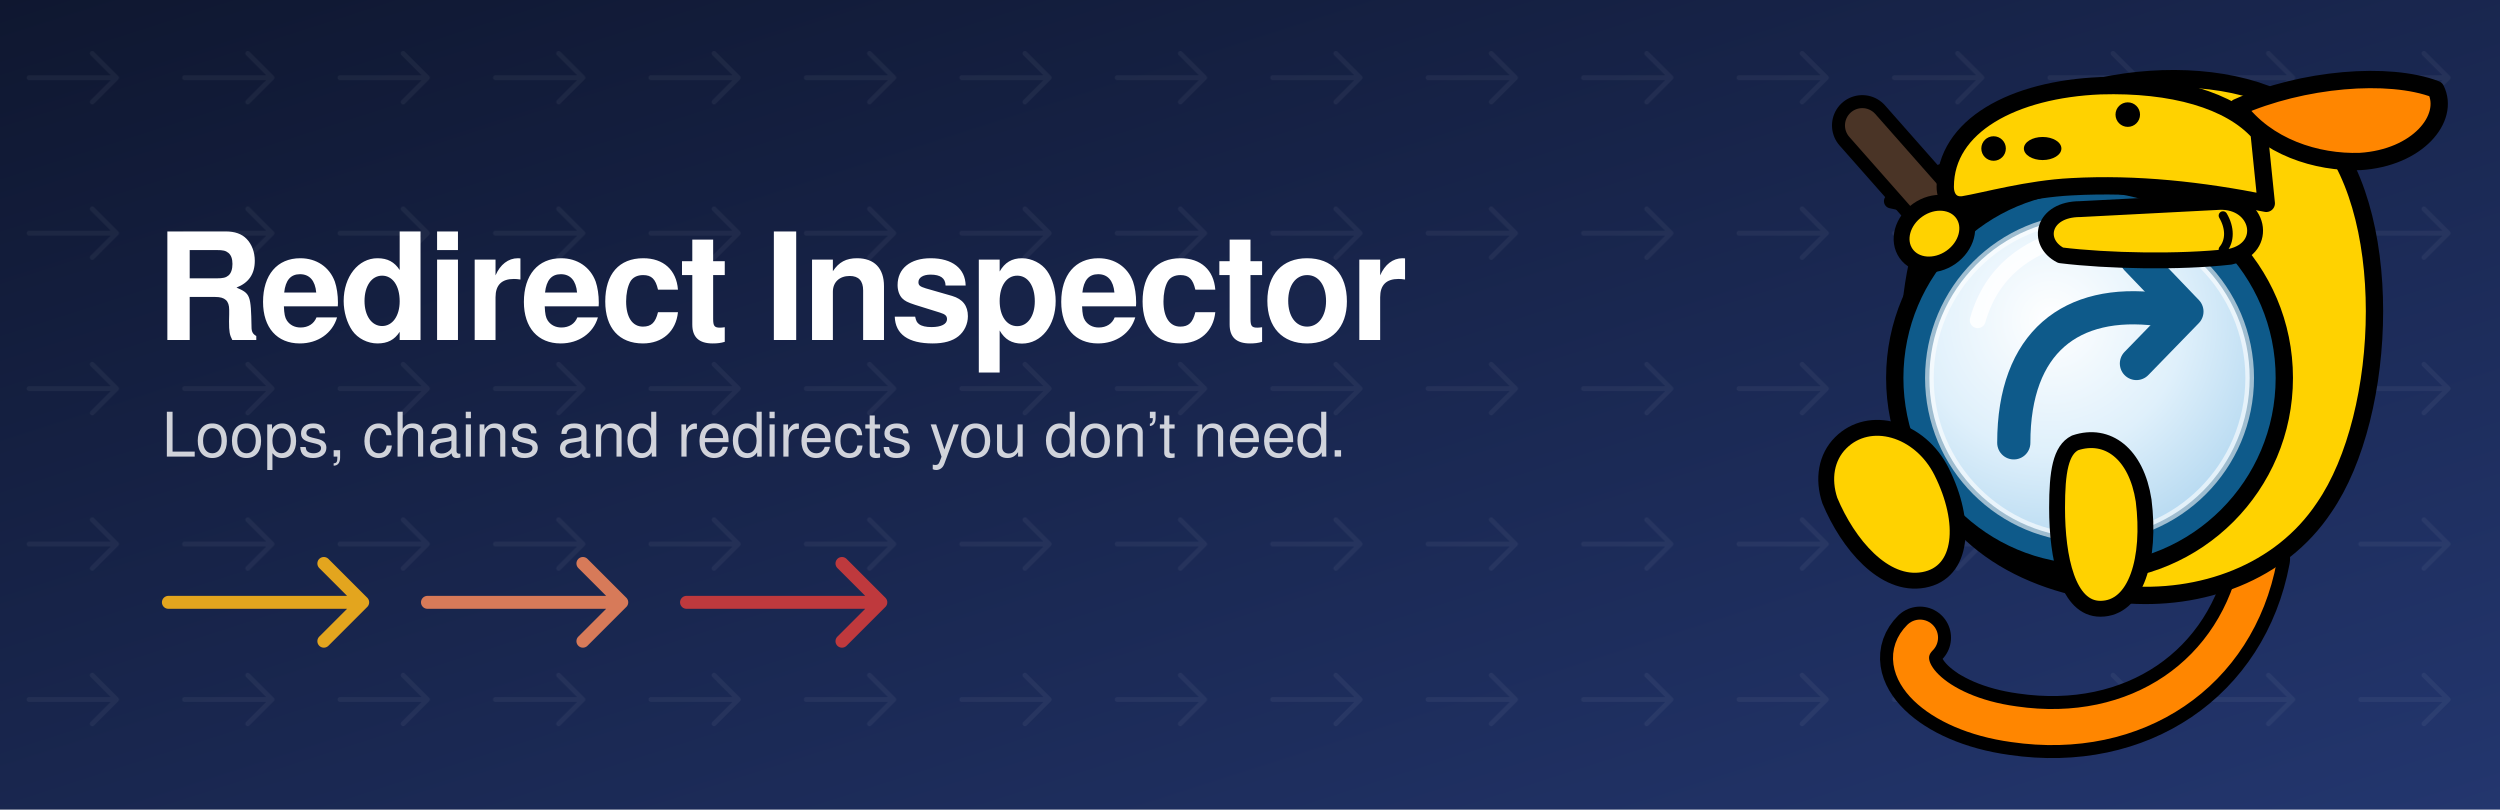
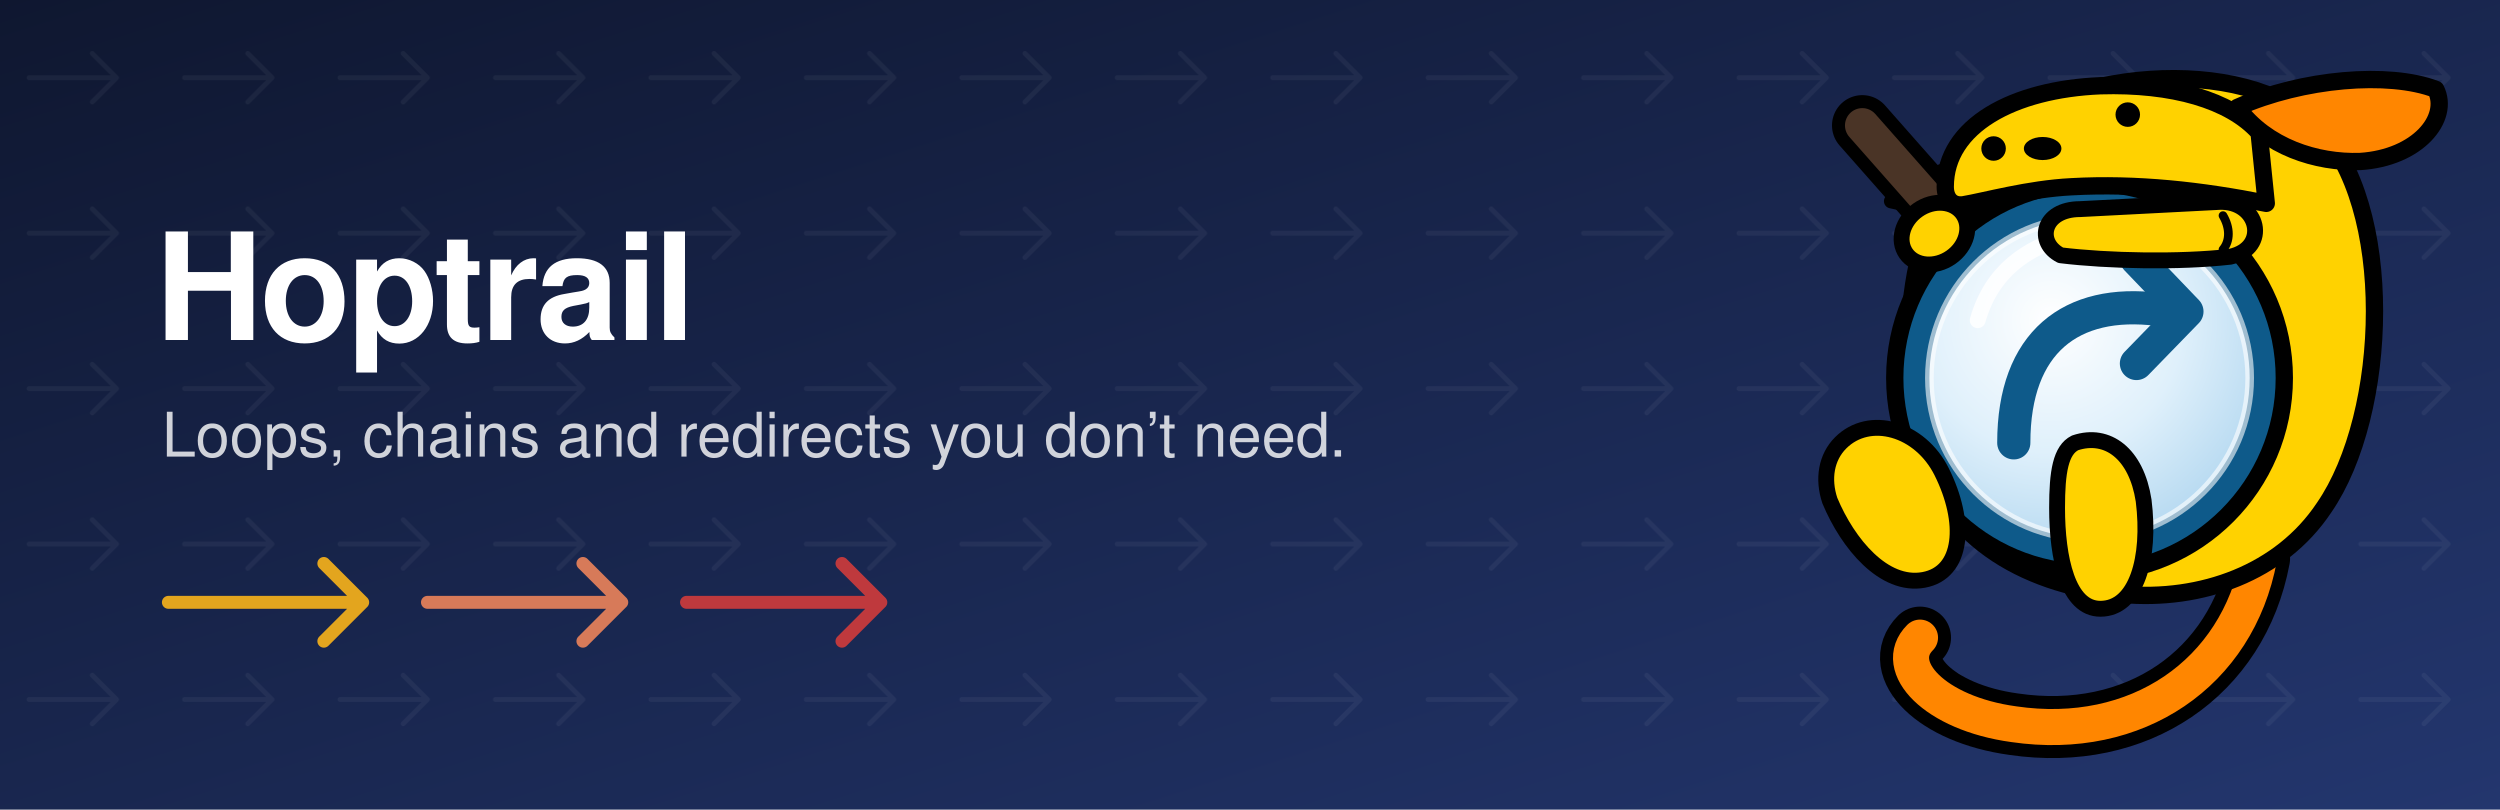
<svg xmlns="http://www.w3.org/2000/svg" viewBox="0 0 1544 500">
  <defs>
    <linearGradient id="bg" x1="0" y1="0" x2="1" y2="1">
      <stop offset="0" stop-color="#0f1730" />
      <stop offset="1" stop-color="#23366e" />
    </linearGradient>
    <pattern id="arrows" width="96" height="96" patternUnits="userSpaceOnUse">
      <path d="M18 48h54m-15-15 15 15-15 15" fill="none" stroke="#fff" stroke-opacity=".05" stroke-width="3" stroke-linecap="round" stroke-linejoin="round" />
    </pattern>
  </defs>
  <rect width="1544" height="500" fill="url(#bg)" />
  <rect width="1544" height="500" fill="url(#arrows)" />
  <g fill="none" stroke-linecap="round" stroke-linejoin="round">
    <path d="M104 372 h120 m-24 -24 24 24 -24 24" stroke="#fab219" stroke-width="8" opacity=".9" />
    <path d="M264 372 h120 m-24 -24 24 24 -24 24" stroke="#ec835a" stroke-width="8" opacity=".9" />
    <path d="M424 372 h120 m-24 -24 24 24 -24 24" stroke="#d03b3b" stroke-width="8" opacity=".9" />
  </g>
-   <text x="96" y="210" fill="#fff" font-family="-apple-system, BlinkMacSystemFont, 'Segoe UI', Helvetica, Arial, sans-serif" font-size="92" font-weight="700" letter-spacing="-2">Redirect Inspector</text>
+   <text x="96" y="210" fill="#fff" font-family="-apple-system, BlinkMacSystemFont, 'Segoe UI', Helvetica, Arial, sans-serif" font-size="92" font-weight="700" letter-spacing="-2">Hoptrail</text>
  <text x="100" y="282" fill="#fff" fill-opacity=".8" font-family="-apple-system, BlinkMacSystemFont, 'Segoe UI', Helvetica, Arial, sans-serif" font-size="38">Loops, chains and redirects you don’t need.</text>
  <svg x="1110" y="24" width="410" height="450" viewBox="0 0 920 1010">
    <defs>
      <radialGradient id="lens" cx="38%" cy="32%" r="75%">
        <stop offset="0" stop-color="#ffffff" />
        <stop offset=".55" stop-color="#dff0fb" />
        <stop offset="1" stop-color="#b4d8f0" />
      </radialGradient>
    </defs>
    <g stroke="#000" stroke-linejoin="round" stroke-linecap="round">
      <path d="M640 720 C610 880 470 975 300 950 C190 935 130 870 170 830" fill="none" stroke-width="86" />
      <path d="M640 720 C610 880 470 975 300 950 C190 935 130 870 170 830" fill="none" stroke="#ff8600" stroke-width="50" />
      <path d="M250 150 C360 40 620 20 720 120 C830 230 820 520 730 650 C670 740 560 780 450 770 C330 760 200 700 170 560 C140 420 150 250 250 150 Z" fill="#ffd200" stroke-width="24" />
      <path d="M610 95 C700 55 820 45 885 70 C905 110 860 165 780 170 C720 172 650 150 610 95 Z" fill="#ff8600" stroke-width="24" />
      <path d="M230 175 C190 185 145 200 130 225 C170 235 215 225 245 210 Z" fill="#ff8600" stroke-width="20" />
      <path d="M240 290 L90 120" stroke-width="84" />
      <path d="M240 290 L90 120" stroke="#4a3426" stroke-width="48" />
      <circle cx="405" cy="470" r="270" fill="#0e5a8a" stroke-width="24" />
      <circle cx="405" cy="470" r="222" fill="url(#lens)" stroke="none" />
      <circle cx="405" cy="470" r="222" fill="none" stroke="#fff" stroke-width="12" stroke-opacity=".6" />
      <path d="M300 560 C300 420 380 360 500 375" fill="none" stroke="#0e5a8a" stroke-width="46" />
      <path d="M470 305 L540 378 L470 450" fill="none" stroke="#0e5a8a" stroke-width="46" />
      <path d="M250 390 C270 320 320 290 370 275" fill="none" stroke="#fff" stroke-width="22" stroke-opacity=".85" />
      <path d="M205 205 C205 120 300 70 420 65 C520 62 600 85 640 130 L650 228 C560 210 470 200 380 205 C320 208 260 225 230 230 C215 232 205 222 205 205 Z" fill="#ffd200" stroke-width="24" />
      <circle cx="272" cy="152" r="17" fill="#000" stroke="none" />
      <circle cx="458" cy="105" r="17" fill="#000" stroke="none" />
      <ellipse cx="340" cy="152" rx="26" ry="16" fill="#000" stroke="none" />
      <path d="M365 300 C330 282 340 236 392 236 L585 226 C640 224 655 290 600 302 C530 310 430 308 365 300 Z" fill="#ffd200" stroke-width="22" />
      <path d="M590 245 C600 262 600 280 590 292" fill="none" stroke-width="12" />
      <ellipse cx="190" cy="270" rx="48" ry="40" fill="#ffd200" stroke-width="22" transform="rotate(-35 190 270)" />
      <path d="M60 560 C100 520 170 540 200 600 C235 670 230 740 175 750 C120 760 70 700 45 640 C35 610 40 580 60 560 Z" fill="#ffd200" stroke-width="22" />
      <path d="M385 560 C430 545 470 575 480 640 C490 720 470 790 420 790 C375 790 360 720 360 650 C360 600 365 570 385 560 Z" fill="#ffd200" stroke-width="22" />
    </g>
  </svg>
</svg>
